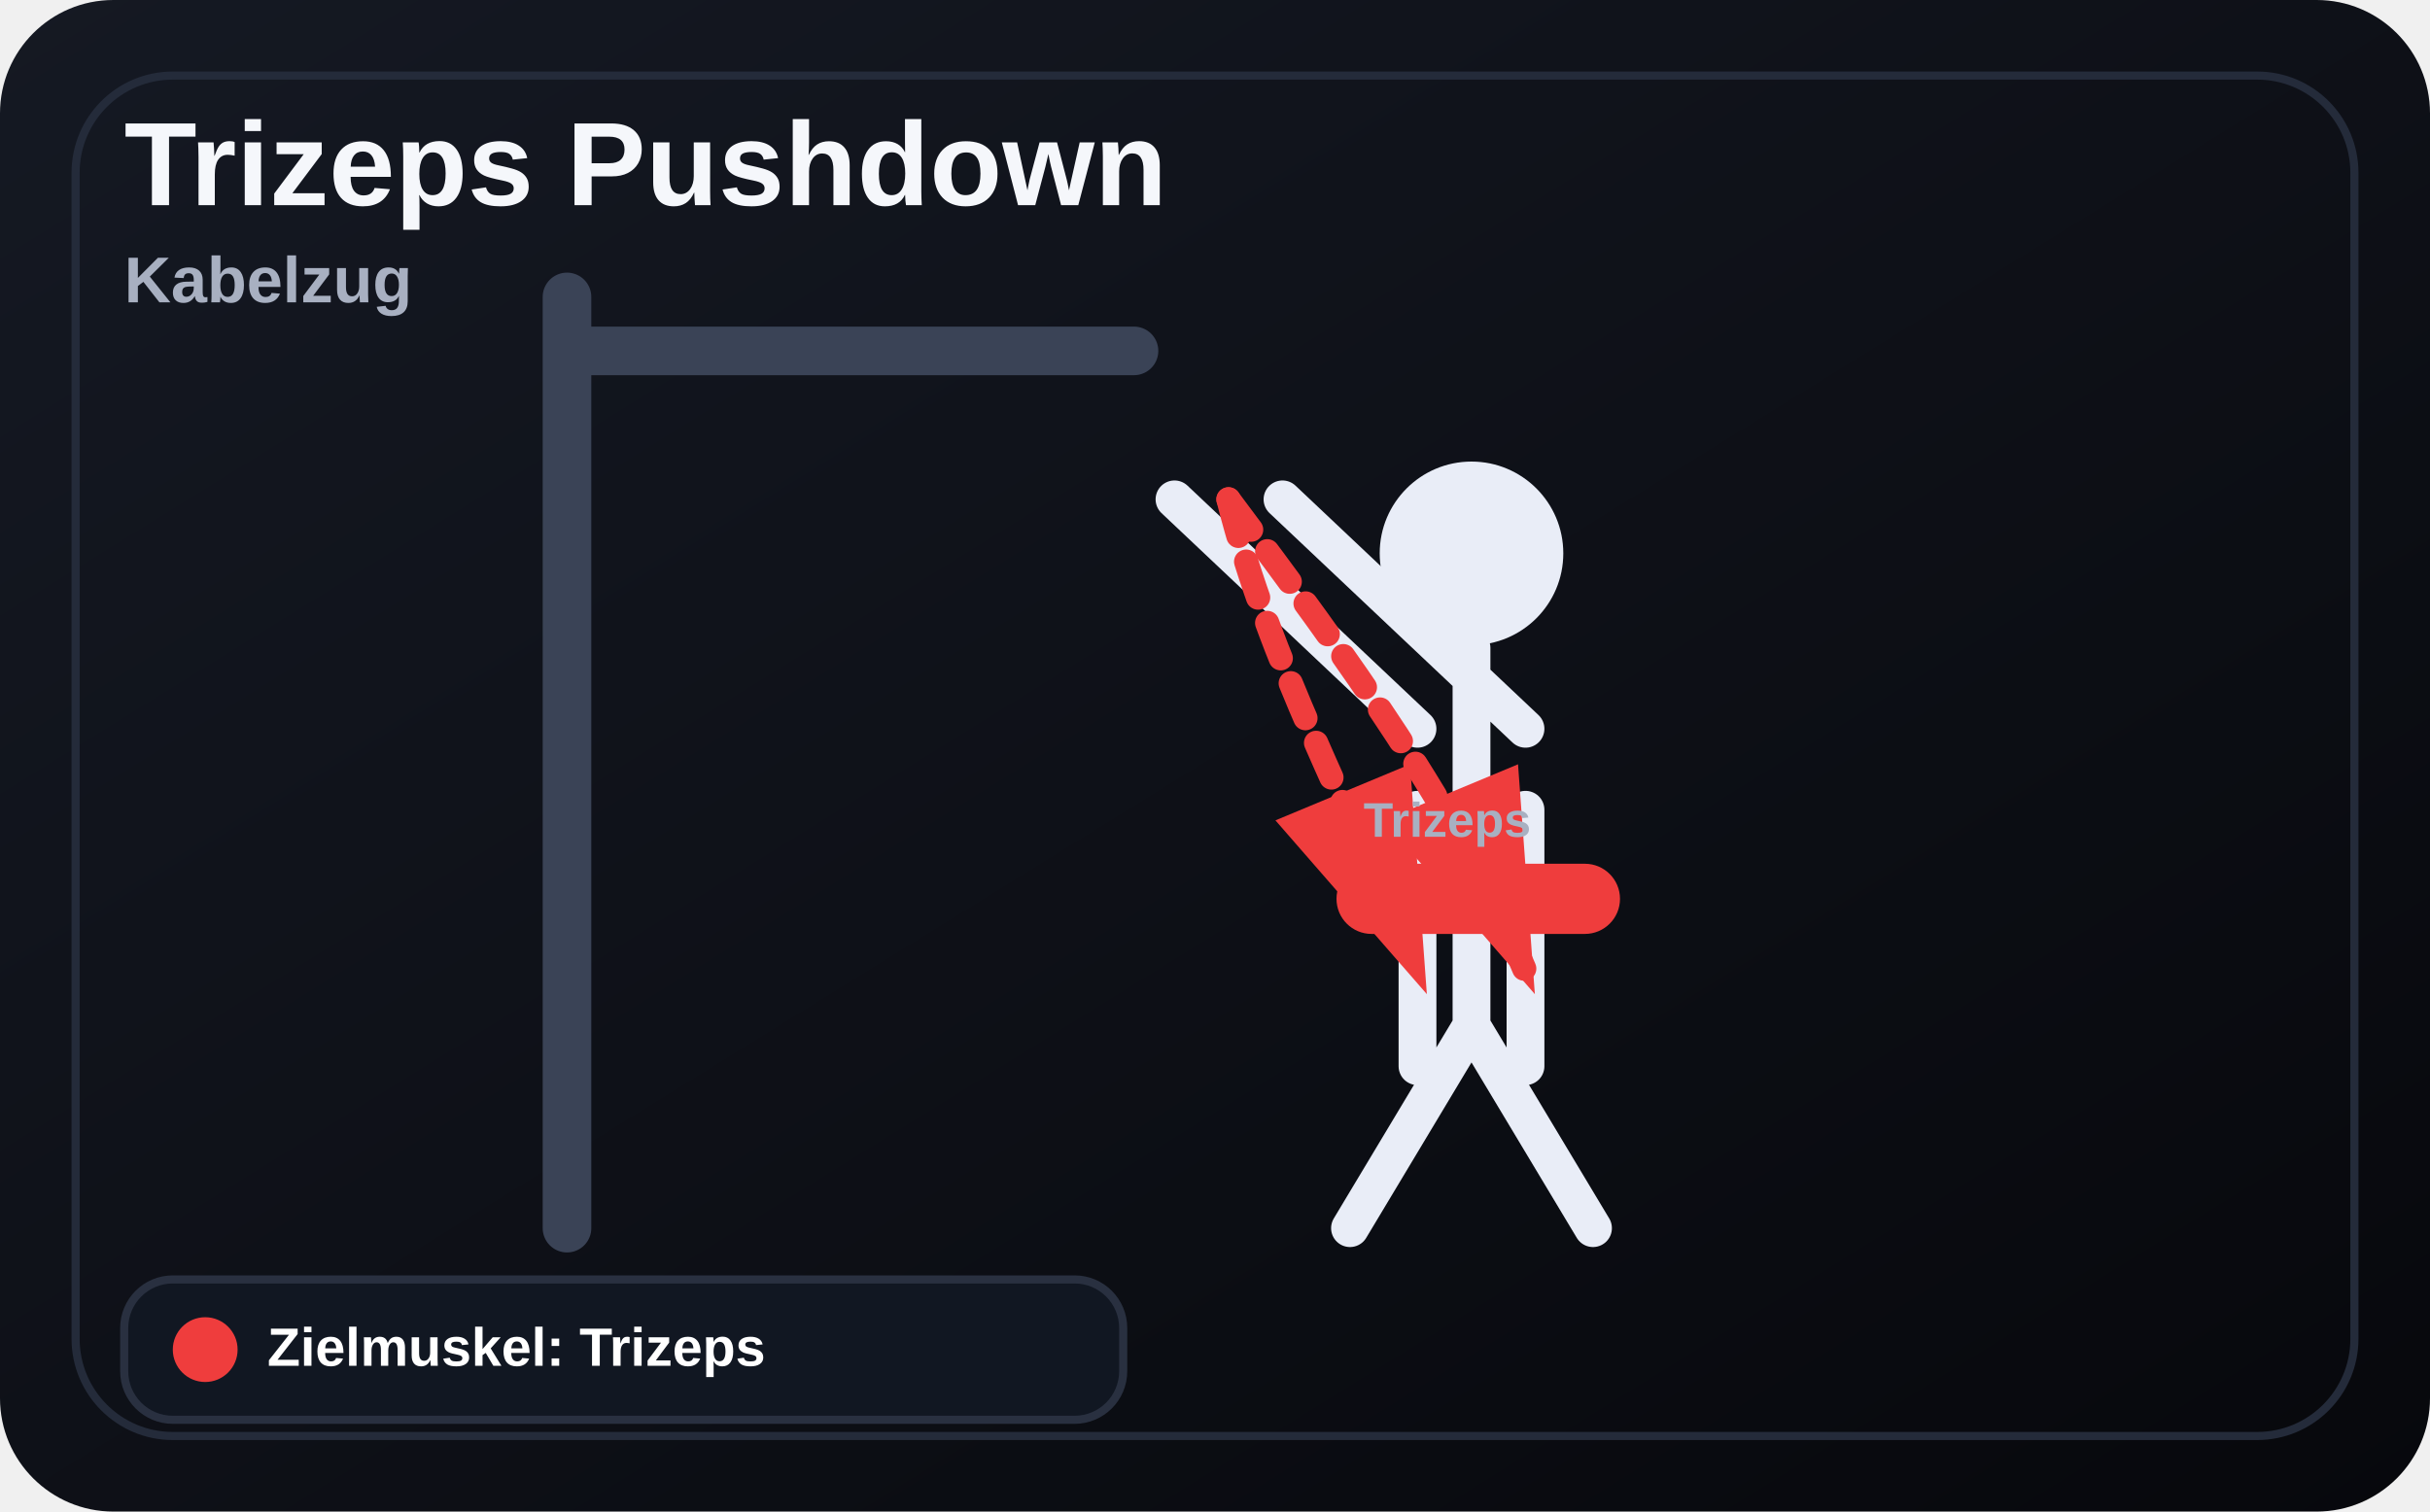
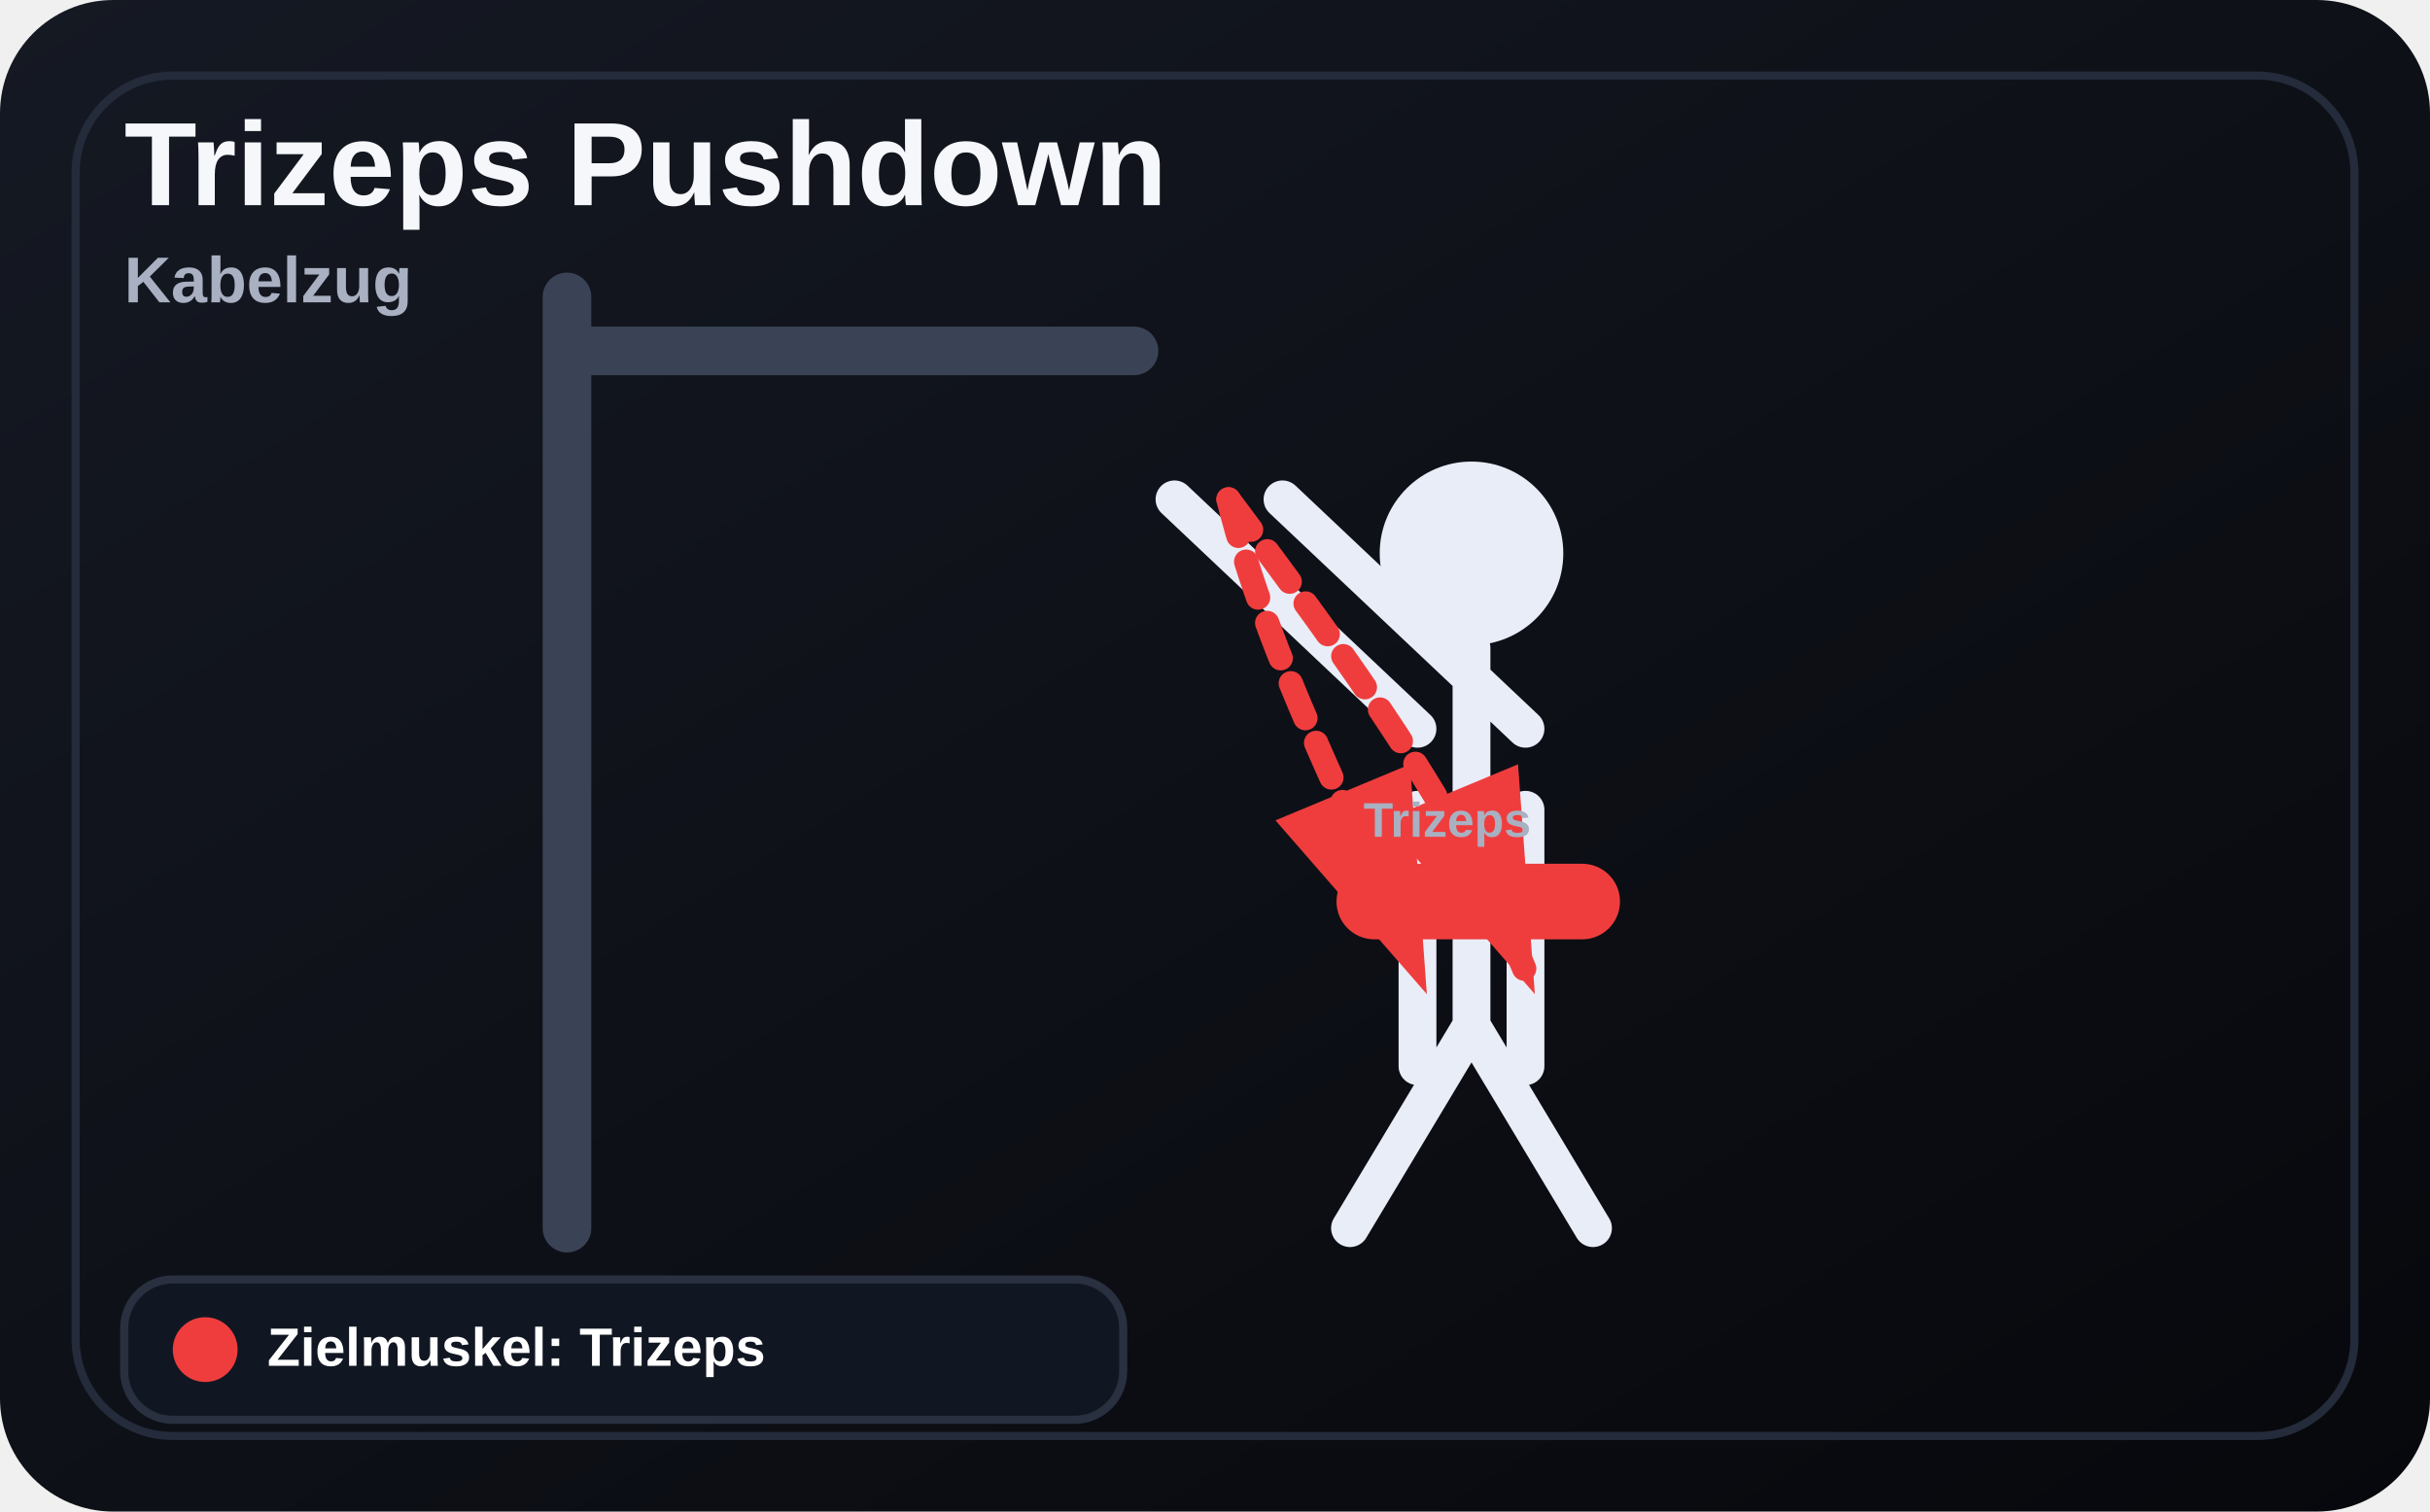
<svg xmlns="http://www.w3.org/2000/svg" viewBox="0 0 900 560">
  <defs>
    <linearGradient id="bg" x1="0" y1="0" x2="1" y2="1">
      <stop offset="0%" stop-color="#151923" />
      <stop offset="100%" stop-color="#07080c" />
    </linearGradient>
-     <style>
-       .title{font:900 44px Arial,sans-serif;fill:#f5f7fb}
-       .sub{font:700 24px Arial,sans-serif;fill:#a8b0c1}
-       .label{font:900 20px Arial,sans-serif;fill:#fff}
-       .note{font:800 18px Arial,sans-serif;fill:#a8b0c1}
-       .machine{fill:none;stroke:#3a4356;stroke-width:18;stroke-linecap:round;stroke-linejoin:round}
-       .machine2{fill:none;stroke:#566178;stroke-width:11;stroke-linecap:round;stroke-linejoin:round}
-       .person{fill:none;stroke:#e9edf7;stroke-width:14;stroke-linecap:round;stroke-linejoin:round}
-       .thin{fill:none;stroke:#e9edf7;stroke-width:9;stroke-linecap:round;stroke-linejoin:round}
-       .personFill{fill:#e9edf7}
-       .bar{stroke:#a8b0c1;stroke-width:16;stroke-linecap:round;fill:none}
-       .seat{fill:#232a3a;stroke:#6a7488;stroke-width:8}
-       .plate{fill:#202634;stroke:#8a94a8;stroke-width:7}
-       .arrow{fill:none;stroke:#ef3d3d;stroke-width:9;stroke-linecap:round;stroke-linejoin:round;stroke-dasharray:14 10;marker-end:url(#arrowhead)}
-       .highlight{fill:#ef3d3d}
-     </style>
+     <style>.title{font:900 44px Arial,sans-serif;fill:#f5f7fb}.sub{font:700 24px Arial,sans-serif;fill:#a8b0c1}.label{font:900 20px Arial,sans-serif;fill:#fff}.small{font:800 18px Arial,sans-serif;fill:#a8b0c1}.machine{fill:none;stroke:#3a4356;stroke-width:18;stroke-linecap:round;stroke-linejoin:round}.machine2{fill:none;stroke:#566178;stroke-width:11;stroke-linecap:round;stroke-linejoin:round}.person{fill:none;stroke:#e9edf7;stroke-width:14;stroke-linecap:round;stroke-linejoin:round}.personFill{fill:#e9edf7}.bar{stroke:#a8b0c1;stroke-width:16;stroke-linecap:round;fill:none}.seat{fill:#232a3a;stroke:#6a7488;stroke-width:8}.plate{fill:#202634;stroke:#8a94a8;stroke-width:7}.arrow{fill:none;stroke:#ef3d3d;stroke-width:9;stroke-linecap:round;stroke-linejoin:round;stroke-dasharray:14 10;marker-end:url(#arrowhead)}.highlight{fill:#ef3d3d}</style>
    <marker id="arrowhead" markerWidth="10" markerHeight="10" refX="8" refY="3" orient="auto">
      <path d="M0,0 L0,6 L9,3 z" fill="#ef3d3d" />
    </marker>
  </defs>
  <rect width="900" height="560" rx="42" fill="url(#bg)" />
  <rect x="28" y="28" width="844" height="504" rx="36" fill="none" stroke="#242b3a" stroke-width="3" />
  <text x="46" y="76" class="title">Trizeps Pushdown</text>
  <text x="46" y="112" class="sub">Kabelzug</text>
-   <path class="machine" d="M210 110V455M210 130H420" />
-   <circle class="personFill" cx="545" cy="205" r="34" />
-   <path class="person" d="M545 240V380M525 270L435 185M565 270L475 185M525 300L525 395M565 300L565 395M545 380L500 455M545 380L590 455" />
-   <path class="arrow" d="M455 185C470 245 500 300 525 360" />
-   <path class="arrow" d="M455 185C500 245 540 300 565 360" />
-   <rect class="highlight" x="495" y="320" width="105" height="26" rx="13" />
-   <text x="505" y="310" class="note">Trizeps</text>
+   <path d="M210 110V455M210 130H420" class="machine" />
+   <circle cx="545" cy="205" r="34" class="personFill" />
+   <path d="M545 240V380M525 270L435 185M565 270L475 185M525 300L525 395M565 300L565 395M545 380L500 455M545 380L590 455" class="person" />
+   <path d="M455 185C470 245 500 300 525 360" class="arrow" />
+   <path d="M455 185C500 245 540 300 565 360" class="arrow" />
+   <rect x="495" y="320" width="105" height="28" rx="14" class="highlight" />
+   <text x="505" y="310" class="small">Trizeps</text>
  <rect x="46" y="474" width="370" height="52" rx="18" fill="#111722" stroke="#293040" stroke-width="3" />
  <circle cx="76" cy="500" r="12" fill="#ef3d3d" />
  <text x="99" y="506" class="label">Zielmuskel: Trizeps</text>
</svg>
